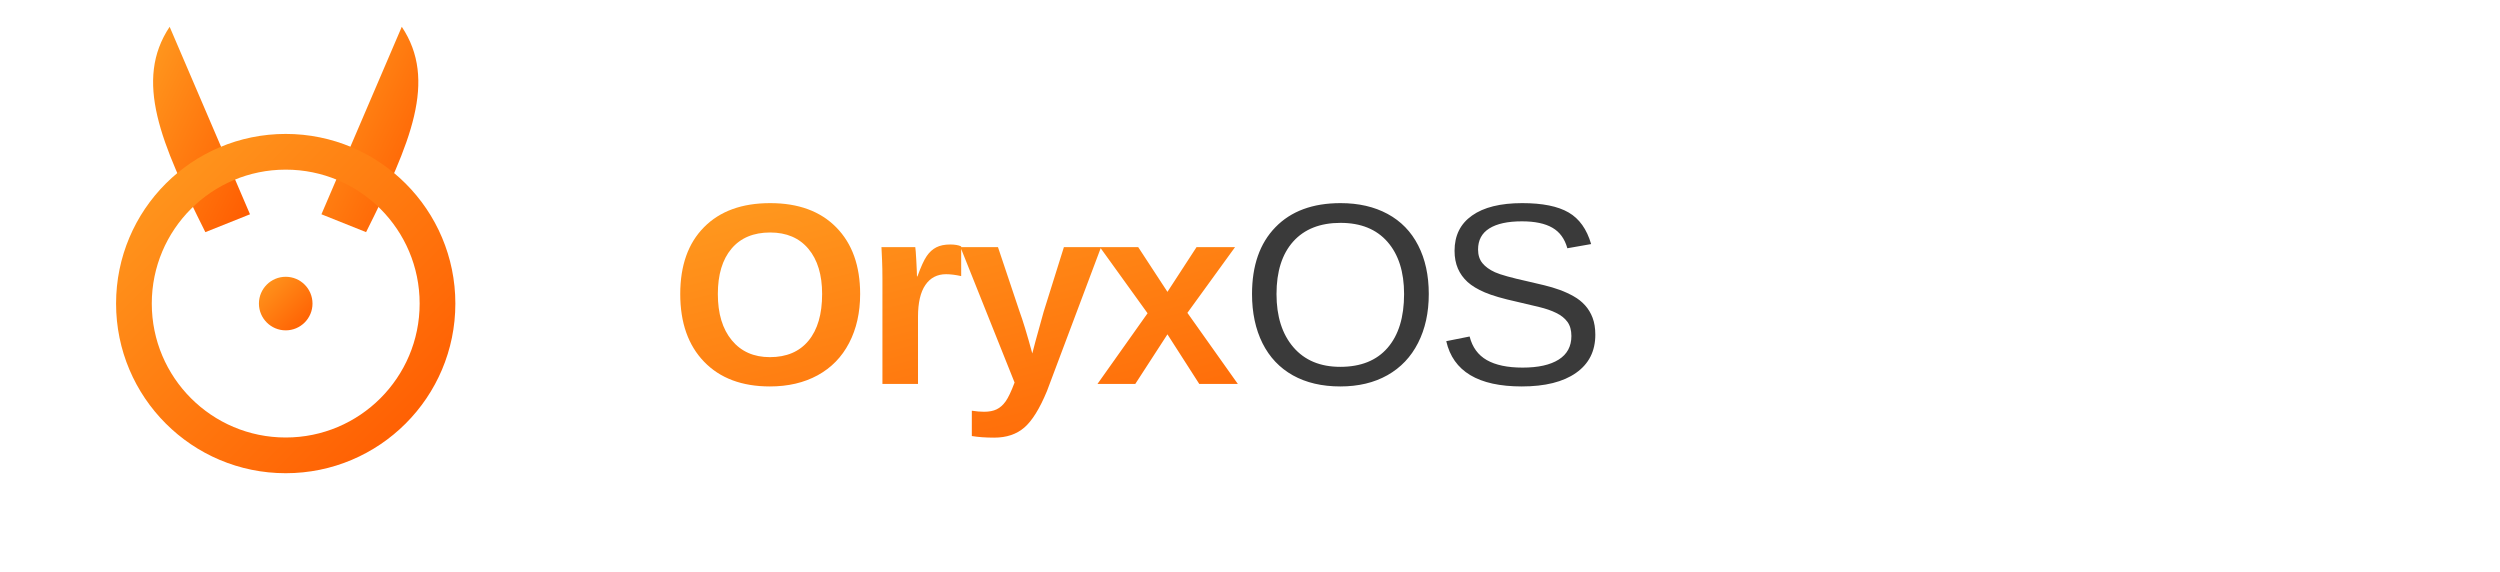
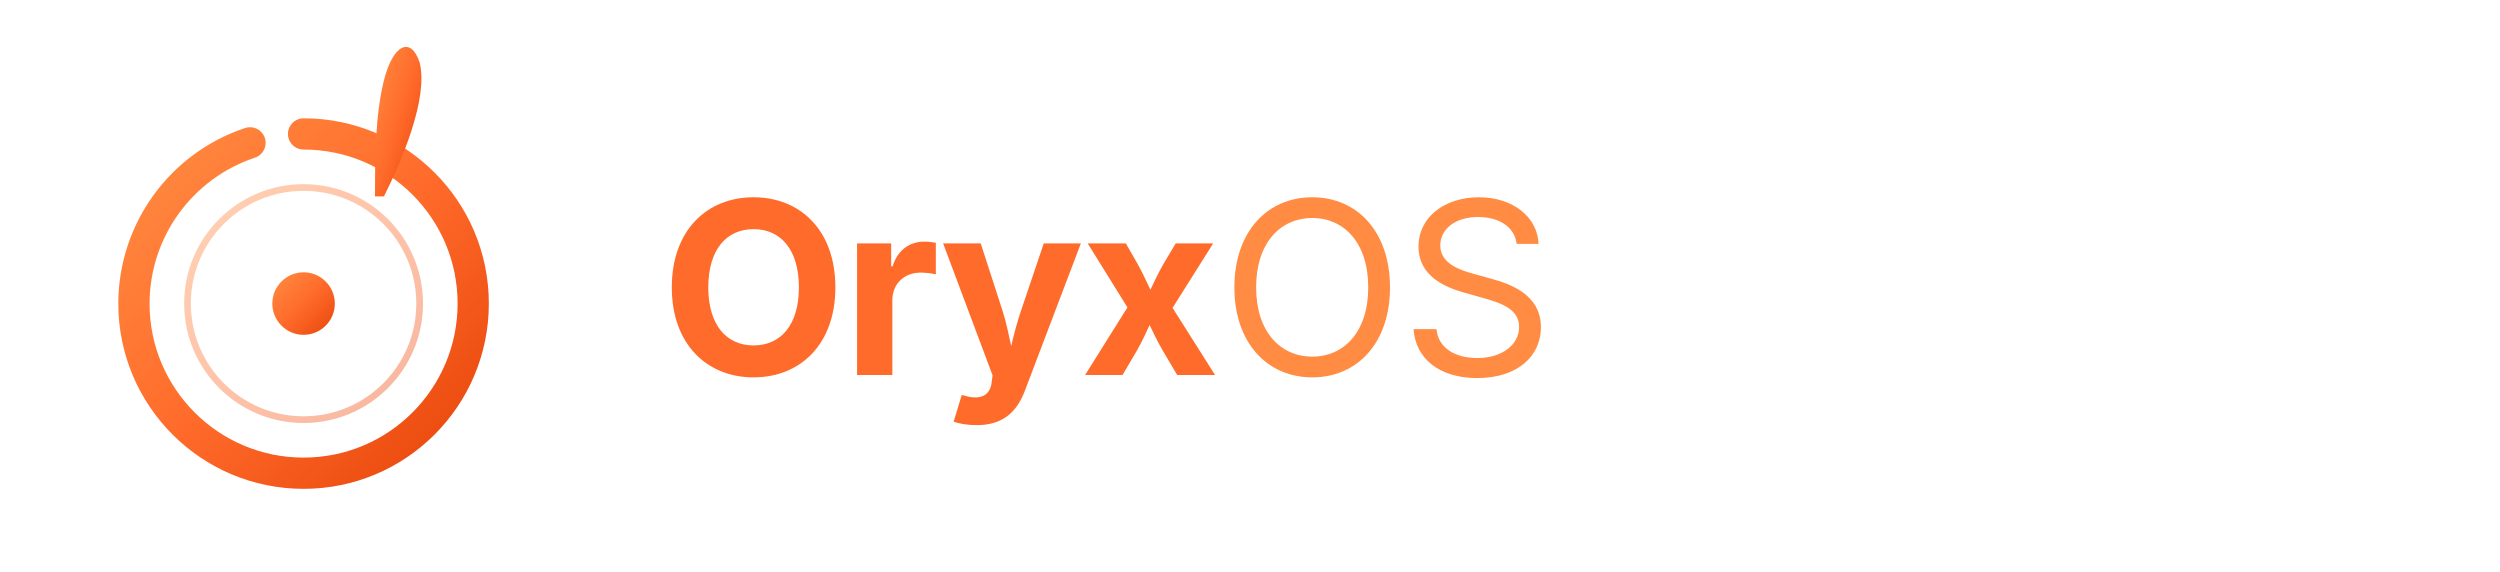
<svg xmlns="http://www.w3.org/2000/svg" viewBox="0 0 560 128" role="img" aria-label="OryxOS">
  <defs>
-     <linearGradient id="oryxGrad" x1="0%" y1="0%" x2="100%" y2="100%">
-       <stop offset="0%" stop-color="#FF9A1F" />
-       <stop offset="100%" stop-color="#FF5A00" />
+     <linearGradient id="g" x1="0%" y1="0%" x2="100%" y2="100%">
+       <stop offset="0%" stop-color="#FF8C42" />
+       <stop offset="50%" stop-color="#FF6B2B" />
+       <stop offset="100%" stop-color="#E8450A" />
    </linearGradient>
  </defs>
-   <g transform="translate(8,8)">
-     <path d="M 38 44 C 28 24, 22 10, 30 -2 C 36 12, 42 26, 48 40 Z" fill="url(#oryxGrad)" />
-     <path d="M 74 44 C 84 24, 90 10, 82 -2 C 76 12, 70 26, 64 40 Z" fill="url(#oryxGrad)" />
-     <circle cx="56" cy="60" r="34" fill="none" stroke="url(#oryxGrad)" stroke-width="8" />
-     <circle cx="56" cy="60" r="6" fill="url(#oryxGrad)" />
+   <g transform="translate(12,8)">
+     <path d="M 56 22 A 38 38 0 0 1 94 60 A 38 38 0 0 1 56 98 A 38 38 0 0 1 18 60 A 38 38 0 0 1 44 24" fill="none" stroke="url(#g)" stroke-width="7" stroke-linecap="round" />
+     <path d="M 74 36 C 78 28, 84 14, 82 6 C 80 0, 76 2, 74 10 C 72 18, 72 28, 72 36 Z" fill="url(#g)" />
+     <circle cx="56" cy="60" r="7" fill="url(#g)" />
+     <circle cx="56" cy="60" r="26" fill="none" stroke="url(#g)" stroke-width="1.5" opacity="0.4" />
  </g>
-   <text x="150" y="86" font-family="'Segoe UI', 'Helvetica Neue', 'PingFang SC', Arial, sans-serif" font-size="58" font-weight="800" letter-spacing="-1.5" fill="url(#oryxGrad)" text-rendering="geometricPrecision">Oryx<tspan font-weight="300" fill="#3a3a3a">OS</tspan>
+   <text x="148" y="84" font-family="'Space Grotesk', 'Inter', 'Segoe UI', 'PingFang SC', Arial, sans-serif" font-size="54" font-weight="700" letter-spacing="-1" fill="#FF6B2B" text-rendering="geometricPrecision">Oryx<tspan font-weight="400" fill="#FF8C42">OS</tspan>
  </text>
</svg>
